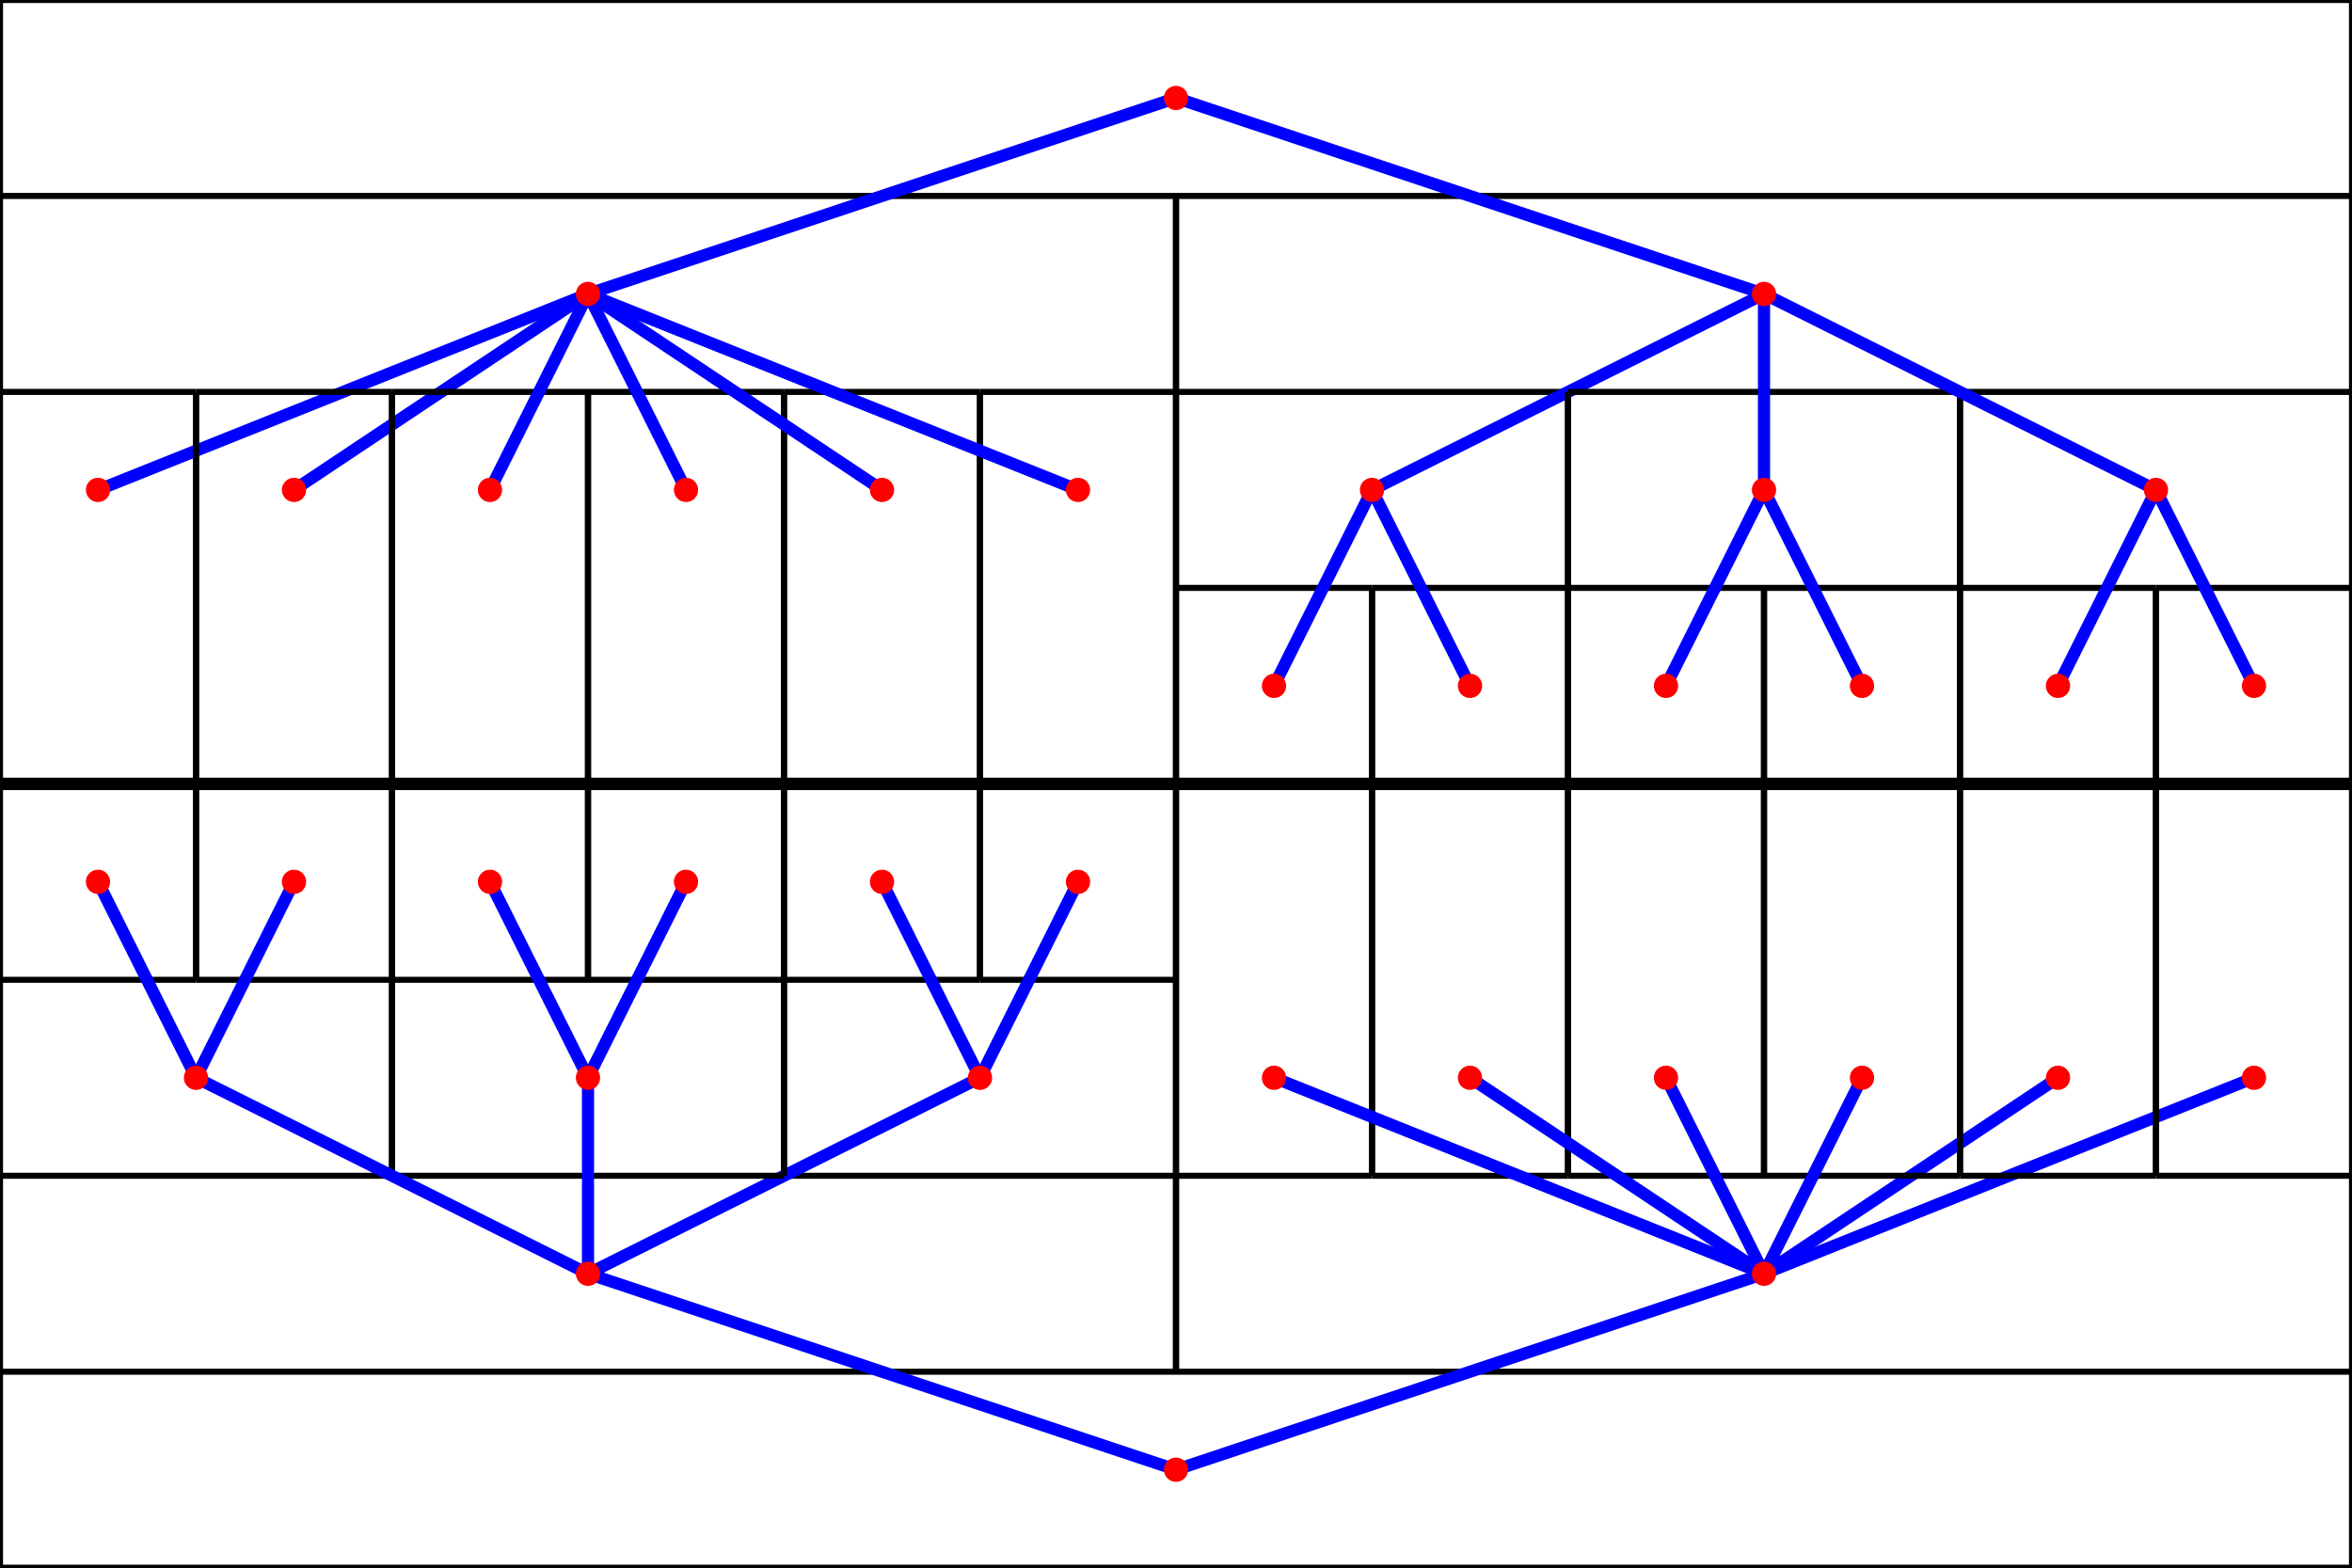
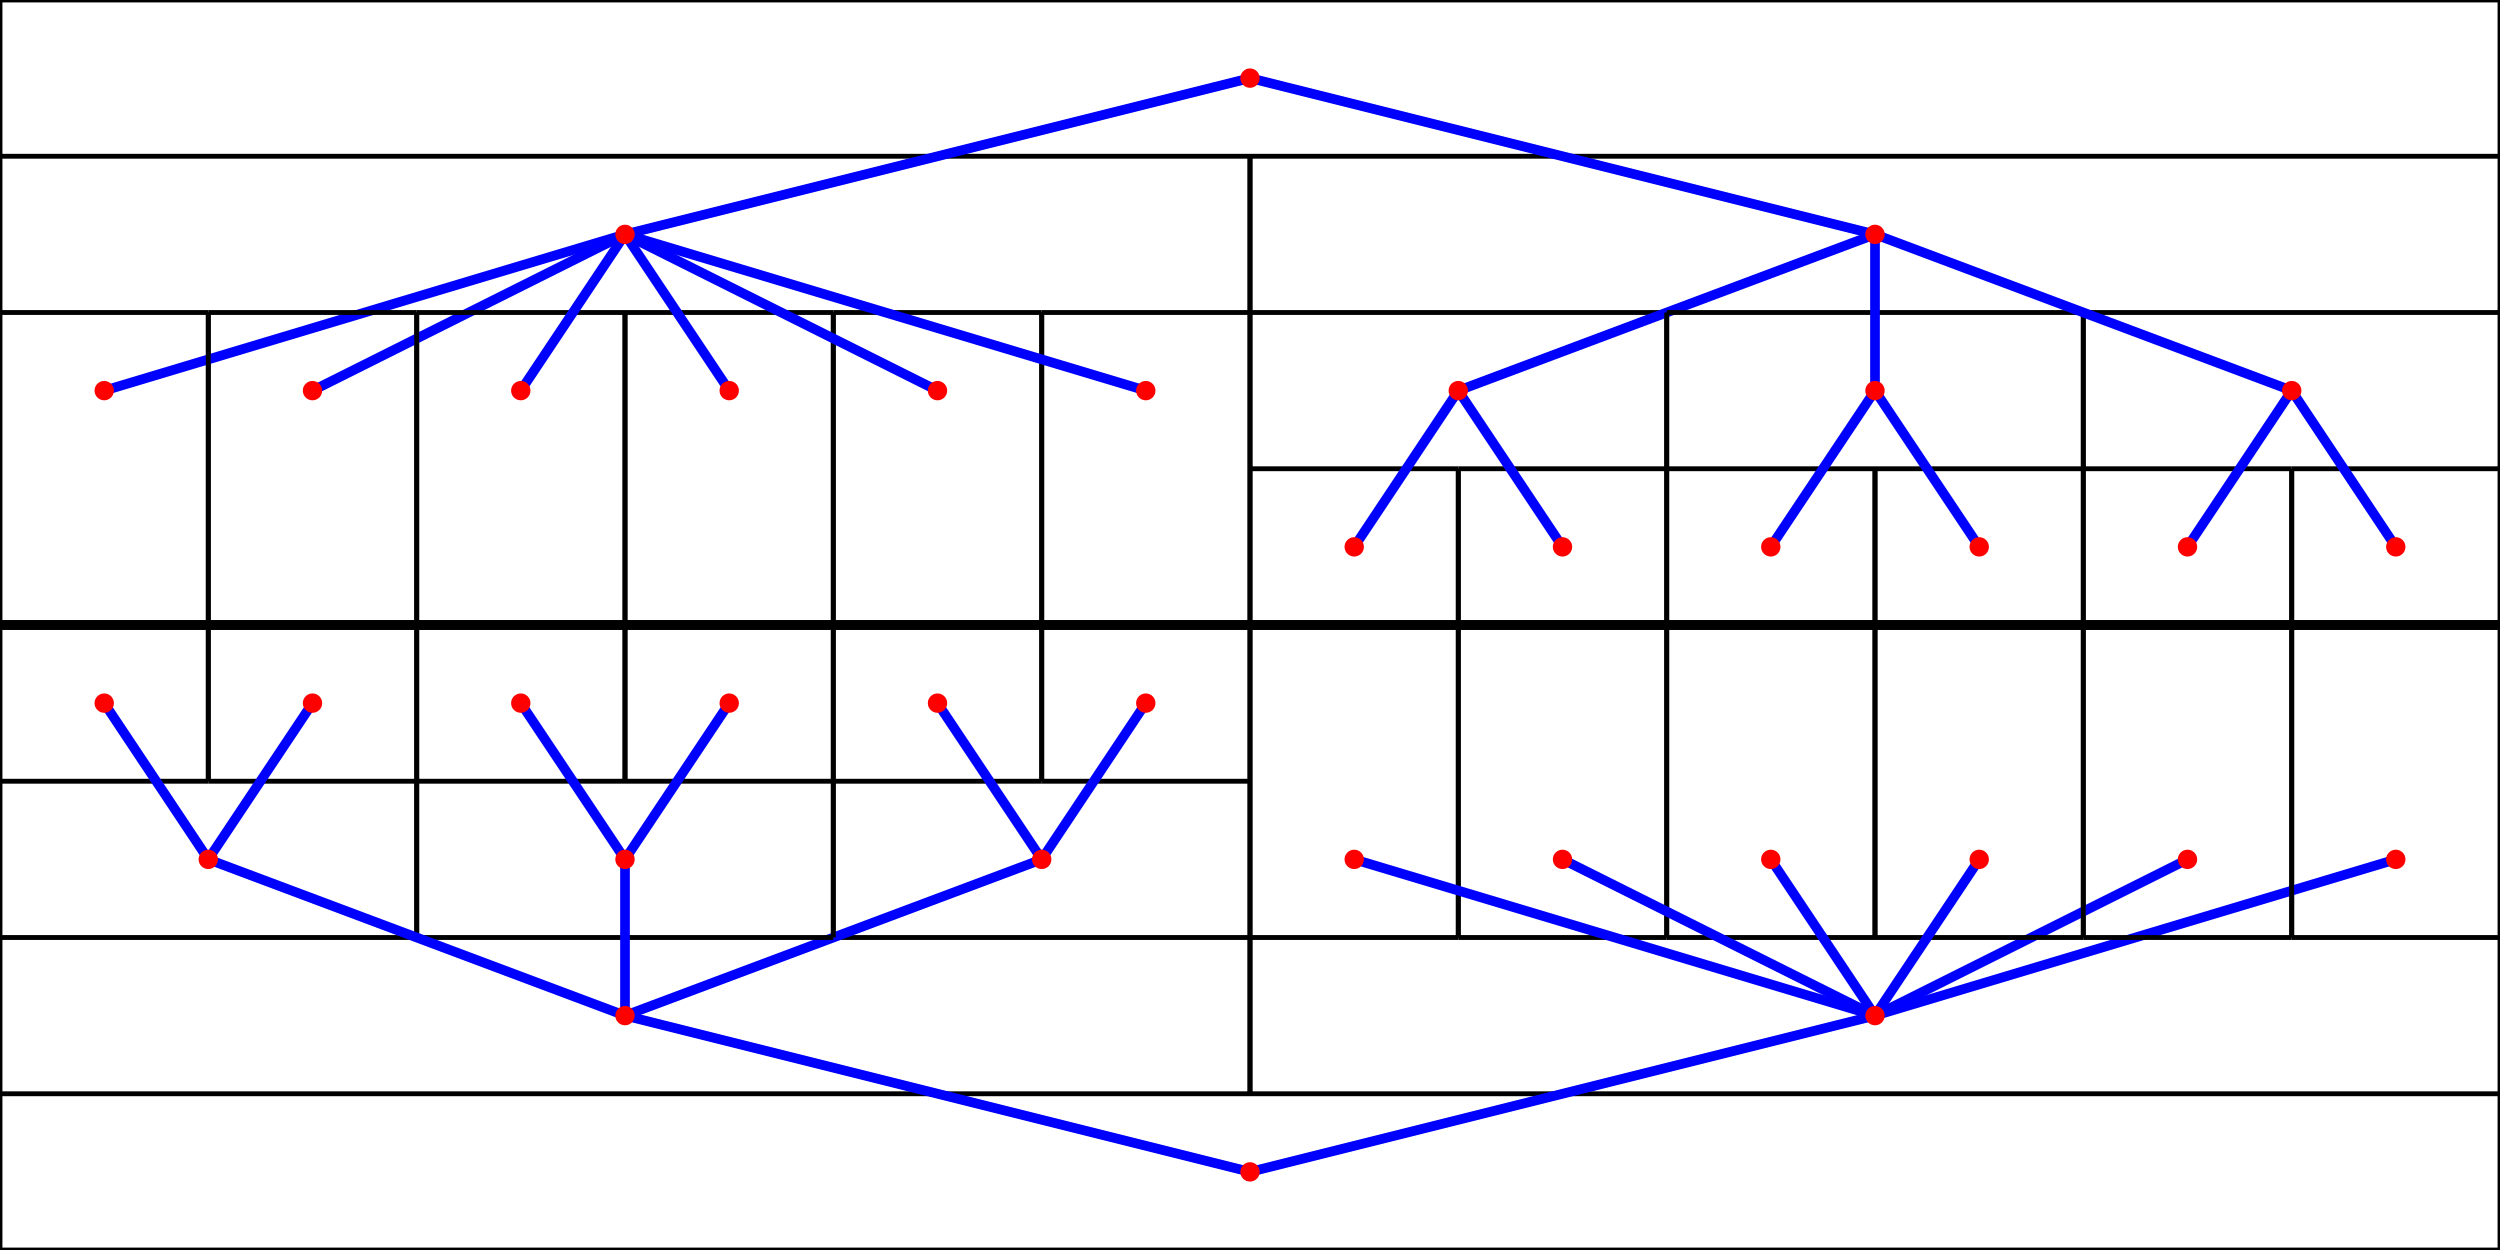
- <svg xmlns="http://www.w3.org/2000/svg" width="12cm" height="8cm" viewBox="0, 0, 12, 8" version="1.1">
+ <svg xmlns="http://www.w3.org/2000/svg" width="16cm" height="8cm" viewBox="0, 0, 16, 8" version="1.1">
  <g id="graph">
-     <line x1="0" y1="0" x2="12" y2="0" stroke="#000000" stroke-width="0.031" />
+     <line x1="0" y1="0" x2="16" y2="0" stroke="#000000" stroke-width="0.031" />
    <line x1="0" y1="0" x2="0" y2="1" stroke="#000000" stroke-width="0.031" />
-     <line x1="12" y1="0" x2="12" y2="1" stroke="#000000" stroke-width="0.031" />
-     <line x1="0" y1="1" x2="6.0" y2="1" stroke="#000000" stroke-width="0.031" />
+     <line x1="16" y1="0" x2="16" y2="1" stroke="#000000" stroke-width="0.031" />
+     <line x1="0" y1="1" x2="8.0" y2="1" stroke="#000000" stroke-width="0.031" />
    <line x1="0" y1="1" x2="0" y2="2" stroke="#000000" stroke-width="0.031" />
-     <line x1="6.0" y1="1" x2="6.0" y2="2" stroke="#000000" stroke-width="0.031" />
-     <line x1="0" y1="2" x2="1.0" y2="2" stroke="#000000" stroke-width="0.031" />
+     <line x1="8.0" y1="1" x2="8.0" y2="2" stroke="#000000" stroke-width="0.031" />
+     <line x1="0" y1="2" x2="1.333" y2="2" stroke="#000000" stroke-width="0.031" />
    <line x1="0" y1="2" x2="0" y2="4" stroke="#000000" stroke-width="0.031" />
-     <line x1="1.0" y1="2" x2="1.0" y2="4" stroke="#000000" stroke-width="0.031" />
-     <line x1="0" y1="4" x2="1.0" y2="4" stroke="#000000" stroke-width="0.062" />
-     <line x1="3.0" y1="1.5" x2="0.5" y2="2.5" stroke="#0000ff" stroke-width="0.062" />
-     <line x1="1.0" y1="2" x2="2.0" y2="2" stroke="#000000" stroke-width="0.031" />
-     <line x1="1.0" y1="2" x2="1.0" y2="4" stroke="#000000" stroke-width="0.031" />
-     <line x1="2.0" y1="2" x2="2.0" y2="4" stroke="#000000" stroke-width="0.031" />
-     <line x1="1.0" y1="4" x2="2.0" y2="4" stroke="#000000" stroke-width="0.062" />
-     <line x1="3.0" y1="1.5" x2="1.5" y2="2.5" stroke="#0000ff" stroke-width="0.062" />
-     <line x1="2.0" y1="2" x2="3.0" y2="2" stroke="#000000" stroke-width="0.031" />
-     <line x1="2.0" y1="2" x2="2.0" y2="4" stroke="#000000" stroke-width="0.031" />
-     <line x1="3.0" y1="2" x2="3.0" y2="4" stroke="#000000" stroke-width="0.031" />
-     <line x1="2.0" y1="4" x2="3.0" y2="4" stroke="#000000" stroke-width="0.062" />
-     <line x1="3.0" y1="1.5" x2="2.5" y2="2.5" stroke="#0000ff" stroke-width="0.062" />
-     <line x1="3.0" y1="2" x2="4.0" y2="2" stroke="#000000" stroke-width="0.031" />
-     <line x1="3.0" y1="2" x2="3.0" y2="4" stroke="#000000" stroke-width="0.031" />
+     <line x1="1.333" y1="2" x2="1.333" y2="4" stroke="#000000" stroke-width="0.031" />
+     <line x1="0" y1="4" x2="1.333" y2="4" stroke="#000000" stroke-width="0.062" />
+     <line x1="4.0" y1="1.5" x2="0.667" y2="2.5" stroke="#0000ff" stroke-width="0.062" />
+     <line x1="1.333" y1="2" x2="2.667" y2="2" stroke="#000000" stroke-width="0.031" />
+     <line x1="1.333" y1="2" x2="1.333" y2="4" stroke="#000000" stroke-width="0.031" />
+     <line x1="2.667" y1="2" x2="2.667" y2="4" stroke="#000000" stroke-width="0.031" />
+     <line x1="1.333" y1="4" x2="2.667" y2="4" stroke="#000000" stroke-width="0.062" />
+     <line x1="4.0" y1="1.5" x2="2.0" y2="2.5" stroke="#0000ff" stroke-width="0.062" />
+     <line x1="2.667" y1="2" x2="4.0" y2="2" stroke="#000000" stroke-width="0.031" />
+     <line x1="2.667" y1="2" x2="2.667" y2="4" stroke="#000000" stroke-width="0.031" />
    <line x1="4.0" y1="2" x2="4.0" y2="4" stroke="#000000" stroke-width="0.031" />
-     <line x1="3.0" y1="4" x2="4.0" y2="4" stroke="#000000" stroke-width="0.062" />
-     <line x1="3.0" y1="1.5" x2="3.5" y2="2.5" stroke="#0000ff" stroke-width="0.062" />
-     <line x1="4.0" y1="2" x2="5.0" y2="2" stroke="#000000" stroke-width="0.031" />
+     <line x1="2.667" y1="4" x2="4.0" y2="4" stroke="#000000" stroke-width="0.062" />
+     <line x1="4.0" y1="1.5" x2="3.333" y2="2.5" stroke="#0000ff" stroke-width="0.062" />
+     <line x1="4.0" y1="2" x2="5.333" y2="2" stroke="#000000" stroke-width="0.031" />
    <line x1="4.0" y1="2" x2="4.0" y2="4" stroke="#000000" stroke-width="0.031" />
-     <line x1="5.0" y1="2" x2="5.0" y2="4" stroke="#000000" stroke-width="0.031" />
-     <line x1="4.0" y1="4" x2="5.0" y2="4" stroke="#000000" stroke-width="0.062" />
-     <line x1="3.0" y1="1.5" x2="4.5" y2="2.5" stroke="#0000ff" stroke-width="0.062" />
-     <line x1="5.0" y1="2" x2="6.0" y2="2" stroke="#000000" stroke-width="0.031" />
-     <line x1="5.0" y1="2" x2="5.0" y2="4" stroke="#000000" stroke-width="0.031" />
-     <line x1="6.0" y1="2" x2="6.0" y2="4" stroke="#000000" stroke-width="0.031" />
-     <line x1="5.0" y1="4" x2="6.0" y2="4" stroke="#000000" stroke-width="0.062" />
-     <line x1="3.0" y1="1.5" x2="5.5" y2="2.5" stroke="#0000ff" stroke-width="0.062" />
-     <line x1="6.0" y1="0.5" x2="3.0" y2="1.5" stroke="#0000ff" stroke-width="0.062" />
-     <line x1="6.0" y1="1" x2="12.0" y2="1" stroke="#000000" stroke-width="0.031" />
-     <line x1="6.0" y1="1" x2="6.0" y2="2" stroke="#000000" stroke-width="0.031" />
-     <line x1="12.0" y1="1" x2="12.0" y2="2" stroke="#000000" stroke-width="0.031" />
-     <line x1="6.0" y1="2" x2="8.0" y2="2" stroke="#000000" stroke-width="0.031" />
-     <line x1="6.0" y1="2" x2="6.0" y2="3" stroke="#000000" stroke-width="0.031" />
+     <line x1="5.333" y1="2" x2="5.333" y2="4" stroke="#000000" stroke-width="0.031" />
+     <line x1="4.0" y1="4" x2="5.333" y2="4" stroke="#000000" stroke-width="0.062" />
+     <line x1="4.0" y1="1.5" x2="4.667" y2="2.5" stroke="#0000ff" stroke-width="0.062" />
+     <line x1="5.333" y1="2" x2="6.667" y2="2" stroke="#000000" stroke-width="0.031" />
+     <line x1="5.333" y1="2" x2="5.333" y2="4" stroke="#000000" stroke-width="0.031" />
+     <line x1="6.667" y1="2" x2="6.667" y2="4" stroke="#000000" stroke-width="0.031" />
+     <line x1="5.333" y1="4" x2="6.667" y2="4" stroke="#000000" stroke-width="0.062" />
+     <line x1="4.0" y1="1.5" x2="6.0" y2="2.5" stroke="#0000ff" stroke-width="0.062" />
+     <line x1="6.667" y1="2" x2="8" y2="2" stroke="#000000" stroke-width="0.031" />
+     <line x1="6.667" y1="2" x2="6.667" y2="4" stroke="#000000" stroke-width="0.031" />
+     <line x1="8" y1="2" x2="8" y2="4" stroke="#000000" stroke-width="0.031" />
+     <line x1="6.667" y1="4" x2="8" y2="4" stroke="#000000" stroke-width="0.062" />
+     <line x1="4.0" y1="1.5" x2="7.333" y2="2.5" stroke="#0000ff" stroke-width="0.062" />
+     <line x1="8.0" y1="0.5" x2="4.0" y2="1.5" stroke="#0000ff" stroke-width="0.062" />
+     <line x1="8.0" y1="1" x2="16.0" y2="1" stroke="#000000" stroke-width="0.031" />
+     <line x1="8.0" y1="1" x2="8.0" y2="2" stroke="#000000" stroke-width="0.031" />
+     <line x1="16.0" y1="1" x2="16.0" y2="2" stroke="#000000" stroke-width="0.031" />
+     <line x1="8.0" y1="2" x2="10.667" y2="2" stroke="#000000" stroke-width="0.031" />
    <line x1="8.0" y1="2" x2="8.0" y2="3" stroke="#000000" stroke-width="0.031" />
-     <line x1="6.0" y1="3" x2="7.0" y2="3" stroke="#000000" stroke-width="0.031" />
-     <line x1="6.0" y1="3" x2="6.0" y2="4" stroke="#000000" stroke-width="0.031" />
-     <line x1="7.0" y1="3" x2="7.0" y2="4" stroke="#000000" stroke-width="0.031" />
-     <line x1="6.0" y1="4" x2="7.0" y2="4" stroke="#000000" stroke-width="0.062" />
-     <line x1="7.0" y1="2.5" x2="6.5" y2="3.5" stroke="#0000ff" stroke-width="0.062" />
-     <line x1="7.0" y1="3" x2="8.0" y2="3" stroke="#000000" stroke-width="0.031" />
-     <line x1="7.0" y1="3" x2="7.0" y2="4" stroke="#000000" stroke-width="0.031" />
+     <line x1="10.667" y1="2" x2="10.667" y2="3" stroke="#000000" stroke-width="0.031" />
+     <line x1="8.0" y1="3" x2="9.333" y2="3" stroke="#000000" stroke-width="0.031" />
    <line x1="8.0" y1="3" x2="8.0" y2="4" stroke="#000000" stroke-width="0.031" />
-     <line x1="7.0" y1="4" x2="8.0" y2="4" stroke="#000000" stroke-width="0.062" />
-     <line x1="7.0" y1="2.5" x2="7.5" y2="3.5" stroke="#0000ff" stroke-width="0.062" />
-     <line x1="9.0" y1="1.5" x2="7.0" y2="2.5" stroke="#0000ff" stroke-width="0.062" />
-     <line x1="8.0" y1="2" x2="10.0" y2="2" stroke="#000000" stroke-width="0.031" />
-     <line x1="8.0" y1="2" x2="8.0" y2="3" stroke="#000000" stroke-width="0.031" />
-     <line x1="10.0" y1="2" x2="10.0" y2="3" stroke="#000000" stroke-width="0.031" />
-     <line x1="8.0" y1="3" x2="9.0" y2="3" stroke="#000000" stroke-width="0.031" />
-     <line x1="8.0" y1="3" x2="8.0" y2="4" stroke="#000000" stroke-width="0.031" />
-     <line x1="9.0" y1="3" x2="9.0" y2="4" stroke="#000000" stroke-width="0.031" />
-     <line x1="8.0" y1="4" x2="9.0" y2="4" stroke="#000000" stroke-width="0.062" />
-     <line x1="9.0" y1="2.5" x2="8.5" y2="3.5" stroke="#0000ff" stroke-width="0.062" />
-     <line x1="9.0" y1="3" x2="10.0" y2="3" stroke="#000000" stroke-width="0.031" />
-     <line x1="9.0" y1="3" x2="9.0" y2="4" stroke="#000000" stroke-width="0.031" />
-     <line x1="10.0" y1="3" x2="10.0" y2="4" stroke="#000000" stroke-width="0.031" />
-     <line x1="9.0" y1="4" x2="10.0" y2="4" stroke="#000000" stroke-width="0.062" />
-     <line x1="9.0" y1="2.5" x2="9.5" y2="3.5" stroke="#0000ff" stroke-width="0.062" />
-     <line x1="9.0" y1="1.5" x2="9.0" y2="2.5" stroke="#0000ff" stroke-width="0.062" />
-     <line x1="10.0" y1="2" x2="12.0" y2="2" stroke="#000000" stroke-width="0.031" />
-     <line x1="10.0" y1="2" x2="10.0" y2="3" stroke="#000000" stroke-width="0.031" />
-     <line x1="12.0" y1="2" x2="12.0" y2="3" stroke="#000000" stroke-width="0.031" />
-     <line x1="10.0" y1="3" x2="11.0" y2="3" stroke="#000000" stroke-width="0.031" />
-     <line x1="10.0" y1="3" x2="10.0" y2="4" stroke="#000000" stroke-width="0.031" />
-     <line x1="11.0" y1="3" x2="11.0" y2="4" stroke="#000000" stroke-width="0.031" />
-     <line x1="10.0" y1="4" x2="11.0" y2="4" stroke="#000000" stroke-width="0.062" />
-     <line x1="11.0" y1="2.5" x2="10.5" y2="3.5" stroke="#0000ff" stroke-width="0.062" />
-     <line x1="11.0" y1="3" x2="12.0" y2="3" stroke="#000000" stroke-width="0.031" />
-     <line x1="11.0" y1="3" x2="11.0" y2="4" stroke="#000000" stroke-width="0.031" />
+     <line x1="9.333" y1="3" x2="9.333" y2="4" stroke="#000000" stroke-width="0.031" />
+     <line x1="8.0" y1="4" x2="9.333" y2="4" stroke="#000000" stroke-width="0.062" />
+     <line x1="9.333" y1="2.5" x2="8.667" y2="3.5" stroke="#0000ff" stroke-width="0.062" />
+     <line x1="9.333" y1="3" x2="10.667" y2="3" stroke="#000000" stroke-width="0.031" />
+     <line x1="9.333" y1="3" x2="9.333" y2="4" stroke="#000000" stroke-width="0.031" />
+     <line x1="10.667" y1="3" x2="10.667" y2="4" stroke="#000000" stroke-width="0.031" />
+     <line x1="9.333" y1="4" x2="10.667" y2="4" stroke="#000000" stroke-width="0.062" />
+     <line x1="9.333" y1="2.5" x2="10.0" y2="3.5" stroke="#0000ff" stroke-width="0.062" />
+     <line x1="12.0" y1="1.5" x2="9.333" y2="2.5" stroke="#0000ff" stroke-width="0.062" />
+     <line x1="10.667" y1="2" x2="13.333" y2="2" stroke="#000000" stroke-width="0.031" />
+     <line x1="10.667" y1="2" x2="10.667" y2="3" stroke="#000000" stroke-width="0.031" />
+     <line x1="13.333" y1="2" x2="13.333" y2="3" stroke="#000000" stroke-width="0.031" />
+     <line x1="10.667" y1="3" x2="12.0" y2="3" stroke="#000000" stroke-width="0.031" />
+     <line x1="10.667" y1="3" x2="10.667" y2="4" stroke="#000000" stroke-width="0.031" />
    <line x1="12.0" y1="3" x2="12.0" y2="4" stroke="#000000" stroke-width="0.031" />
-     <line x1="11.0" y1="4" x2="12.0" y2="4" stroke="#000000" stroke-width="0.062" />
-     <line x1="11.0" y1="2.5" x2="11.5" y2="3.5" stroke="#0000ff" stroke-width="0.062" />
-     <line x1="9.0" y1="1.5" x2="11.0" y2="2.5" stroke="#0000ff" stroke-width="0.062" />
-     <line x1="6.0" y1="0.5" x2="9.0" y2="1.5" stroke="#0000ff" stroke-width="0.062" />
-     <circle cx="6.0" cy="0.5" r="0.062" fill="#ff0000" />
-     <circle cx="3.0" cy="1.5" r="0.062" fill="#ff0000" />
-     <circle cx="0.5" cy="2.5" r="0.062" fill="#ff0000" />
-     <circle cx="1.5" cy="2.5" r="0.062" fill="#ff0000" />
-     <circle cx="2.5" cy="2.5" r="0.062" fill="#ff0000" />
-     <circle cx="3.5" cy="2.5" r="0.062" fill="#ff0000" />
-     <circle cx="4.5" cy="2.5" r="0.062" fill="#ff0000" />
-     <circle cx="5.5" cy="2.5" r="0.062" fill="#ff0000" />
-     <circle cx="9.0" cy="1.5" r="0.062" fill="#ff0000" />
-     <circle cx="7.0" cy="2.5" r="0.062" fill="#ff0000" />
-     <circle cx="6.5" cy="3.5" r="0.062" fill="#ff0000" />
-     <circle cx="7.5" cy="3.5" r="0.062" fill="#ff0000" />
-     <circle cx="9.0" cy="2.5" r="0.062" fill="#ff0000" />
-     <circle cx="8.5" cy="3.5" r="0.062" fill="#ff0000" />
-     <circle cx="9.5" cy="3.5" r="0.062" fill="#ff0000" />
-     <circle cx="11.0" cy="2.5" r="0.062" fill="#ff0000" />
-     <circle cx="10.5" cy="3.5" r="0.062" fill="#ff0000" />
-     <circle cx="11.5" cy="3.5" r="0.062" fill="#ff0000" />
+     <line x1="10.667" y1="4" x2="12.0" y2="4" stroke="#000000" stroke-width="0.062" />
+     <line x1="12.0" y1="2.5" x2="11.333" y2="3.5" stroke="#0000ff" stroke-width="0.062" />
+     <line x1="12.0" y1="3" x2="13.333" y2="3" stroke="#000000" stroke-width="0.031" />
+     <line x1="12.0" y1="3" x2="12.0" y2="4" stroke="#000000" stroke-width="0.031" />
+     <line x1="13.333" y1="3" x2="13.333" y2="4" stroke="#000000" stroke-width="0.031" />
+     <line x1="12.0" y1="4" x2="13.333" y2="4" stroke="#000000" stroke-width="0.062" />
+     <line x1="12.0" y1="2.5" x2="12.667" y2="3.5" stroke="#0000ff" stroke-width="0.062" />
+     <line x1="12.0" y1="1.5" x2="12.0" y2="2.5" stroke="#0000ff" stroke-width="0.062" />
+     <line x1="13.333" y1="2" x2="16" y2="2" stroke="#000000" stroke-width="0.031" />
+     <line x1="13.333" y1="2" x2="13.333" y2="3" stroke="#000000" stroke-width="0.031" />
+     <line x1="16" y1="2" x2="16" y2="3" stroke="#000000" stroke-width="0.031" />
+     <line x1="13.333" y1="3" x2="14.667" y2="3" stroke="#000000" stroke-width="0.031" />
+     <line x1="13.333" y1="3" x2="13.333" y2="4" stroke="#000000" stroke-width="0.031" />
+     <line x1="14.667" y1="3" x2="14.667" y2="4" stroke="#000000" stroke-width="0.031" />
+     <line x1="13.333" y1="4" x2="14.667" y2="4" stroke="#000000" stroke-width="0.062" />
+     <line x1="14.667" y1="2.5" x2="14" y2="3.5" stroke="#0000ff" stroke-width="0.062" />
+     <line x1="14.667" y1="3" x2="16.0" y2="3" stroke="#000000" stroke-width="0.031" />
+     <line x1="14.667" y1="3" x2="14.667" y2="4" stroke="#000000" stroke-width="0.031" />
+     <line x1="16.0" y1="3" x2="16.0" y2="4" stroke="#000000" stroke-width="0.031" />
+     <line x1="14.667" y1="4" x2="16.0" y2="4" stroke="#000000" stroke-width="0.062" />
+     <line x1="14.667" y1="2.5" x2="15.333" y2="3.5" stroke="#0000ff" stroke-width="0.062" />
+     <line x1="12.0" y1="1.5" x2="14.667" y2="2.5" stroke="#0000ff" stroke-width="0.062" />
+     <line x1="8.0" y1="0.5" x2="12.0" y2="1.5" stroke="#0000ff" stroke-width="0.062" />
+     <circle cx="8.0" cy="0.5" r="0.062" fill="#ff0000" />
+     <circle cx="4.0" cy="1.5" r="0.062" fill="#ff0000" />
+     <circle cx="0.667" cy="2.5" r="0.062" fill="#ff0000" />
+     <circle cx="2.0" cy="2.5" r="0.062" fill="#ff0000" />
+     <circle cx="3.333" cy="2.5" r="0.062" fill="#ff0000" />
+     <circle cx="4.667" cy="2.5" r="0.062" fill="#ff0000" />
+     <circle cx="6.0" cy="2.5" r="0.062" fill="#ff0000" />
+     <circle cx="7.333" cy="2.5" r="0.062" fill="#ff0000" />
+     <circle cx="12.0" cy="1.5" r="0.062" fill="#ff0000" />
+     <circle cx="9.333" cy="2.5" r="0.062" fill="#ff0000" />
+     <circle cx="8.667" cy="3.5" r="0.062" fill="#ff0000" />
+     <circle cx="10.0" cy="3.5" r="0.062" fill="#ff0000" />
+     <circle cx="12.0" cy="2.5" r="0.062" fill="#ff0000" />
+     <circle cx="11.333" cy="3.5" r="0.062" fill="#ff0000" />
+     <circle cx="12.667" cy="3.5" r="0.062" fill="#ff0000" />
+     <circle cx="14.667" cy="2.5" r="0.062" fill="#ff0000" />
+     <circle cx="14" cy="3.5" r="0.062" fill="#ff0000" />
+     <circle cx="15.333" cy="3.5" r="0.062" fill="#ff0000" />
  </g>
-   <use href="#graph" y="4.0" transform=" translate(0, 4.0) rotate(180, 6.0, 4.0)" />
+   <use href="#graph" y="4.0" transform=" translate(0, 4.0) rotate(180, 8.0, 4.0)" />
</svg>
